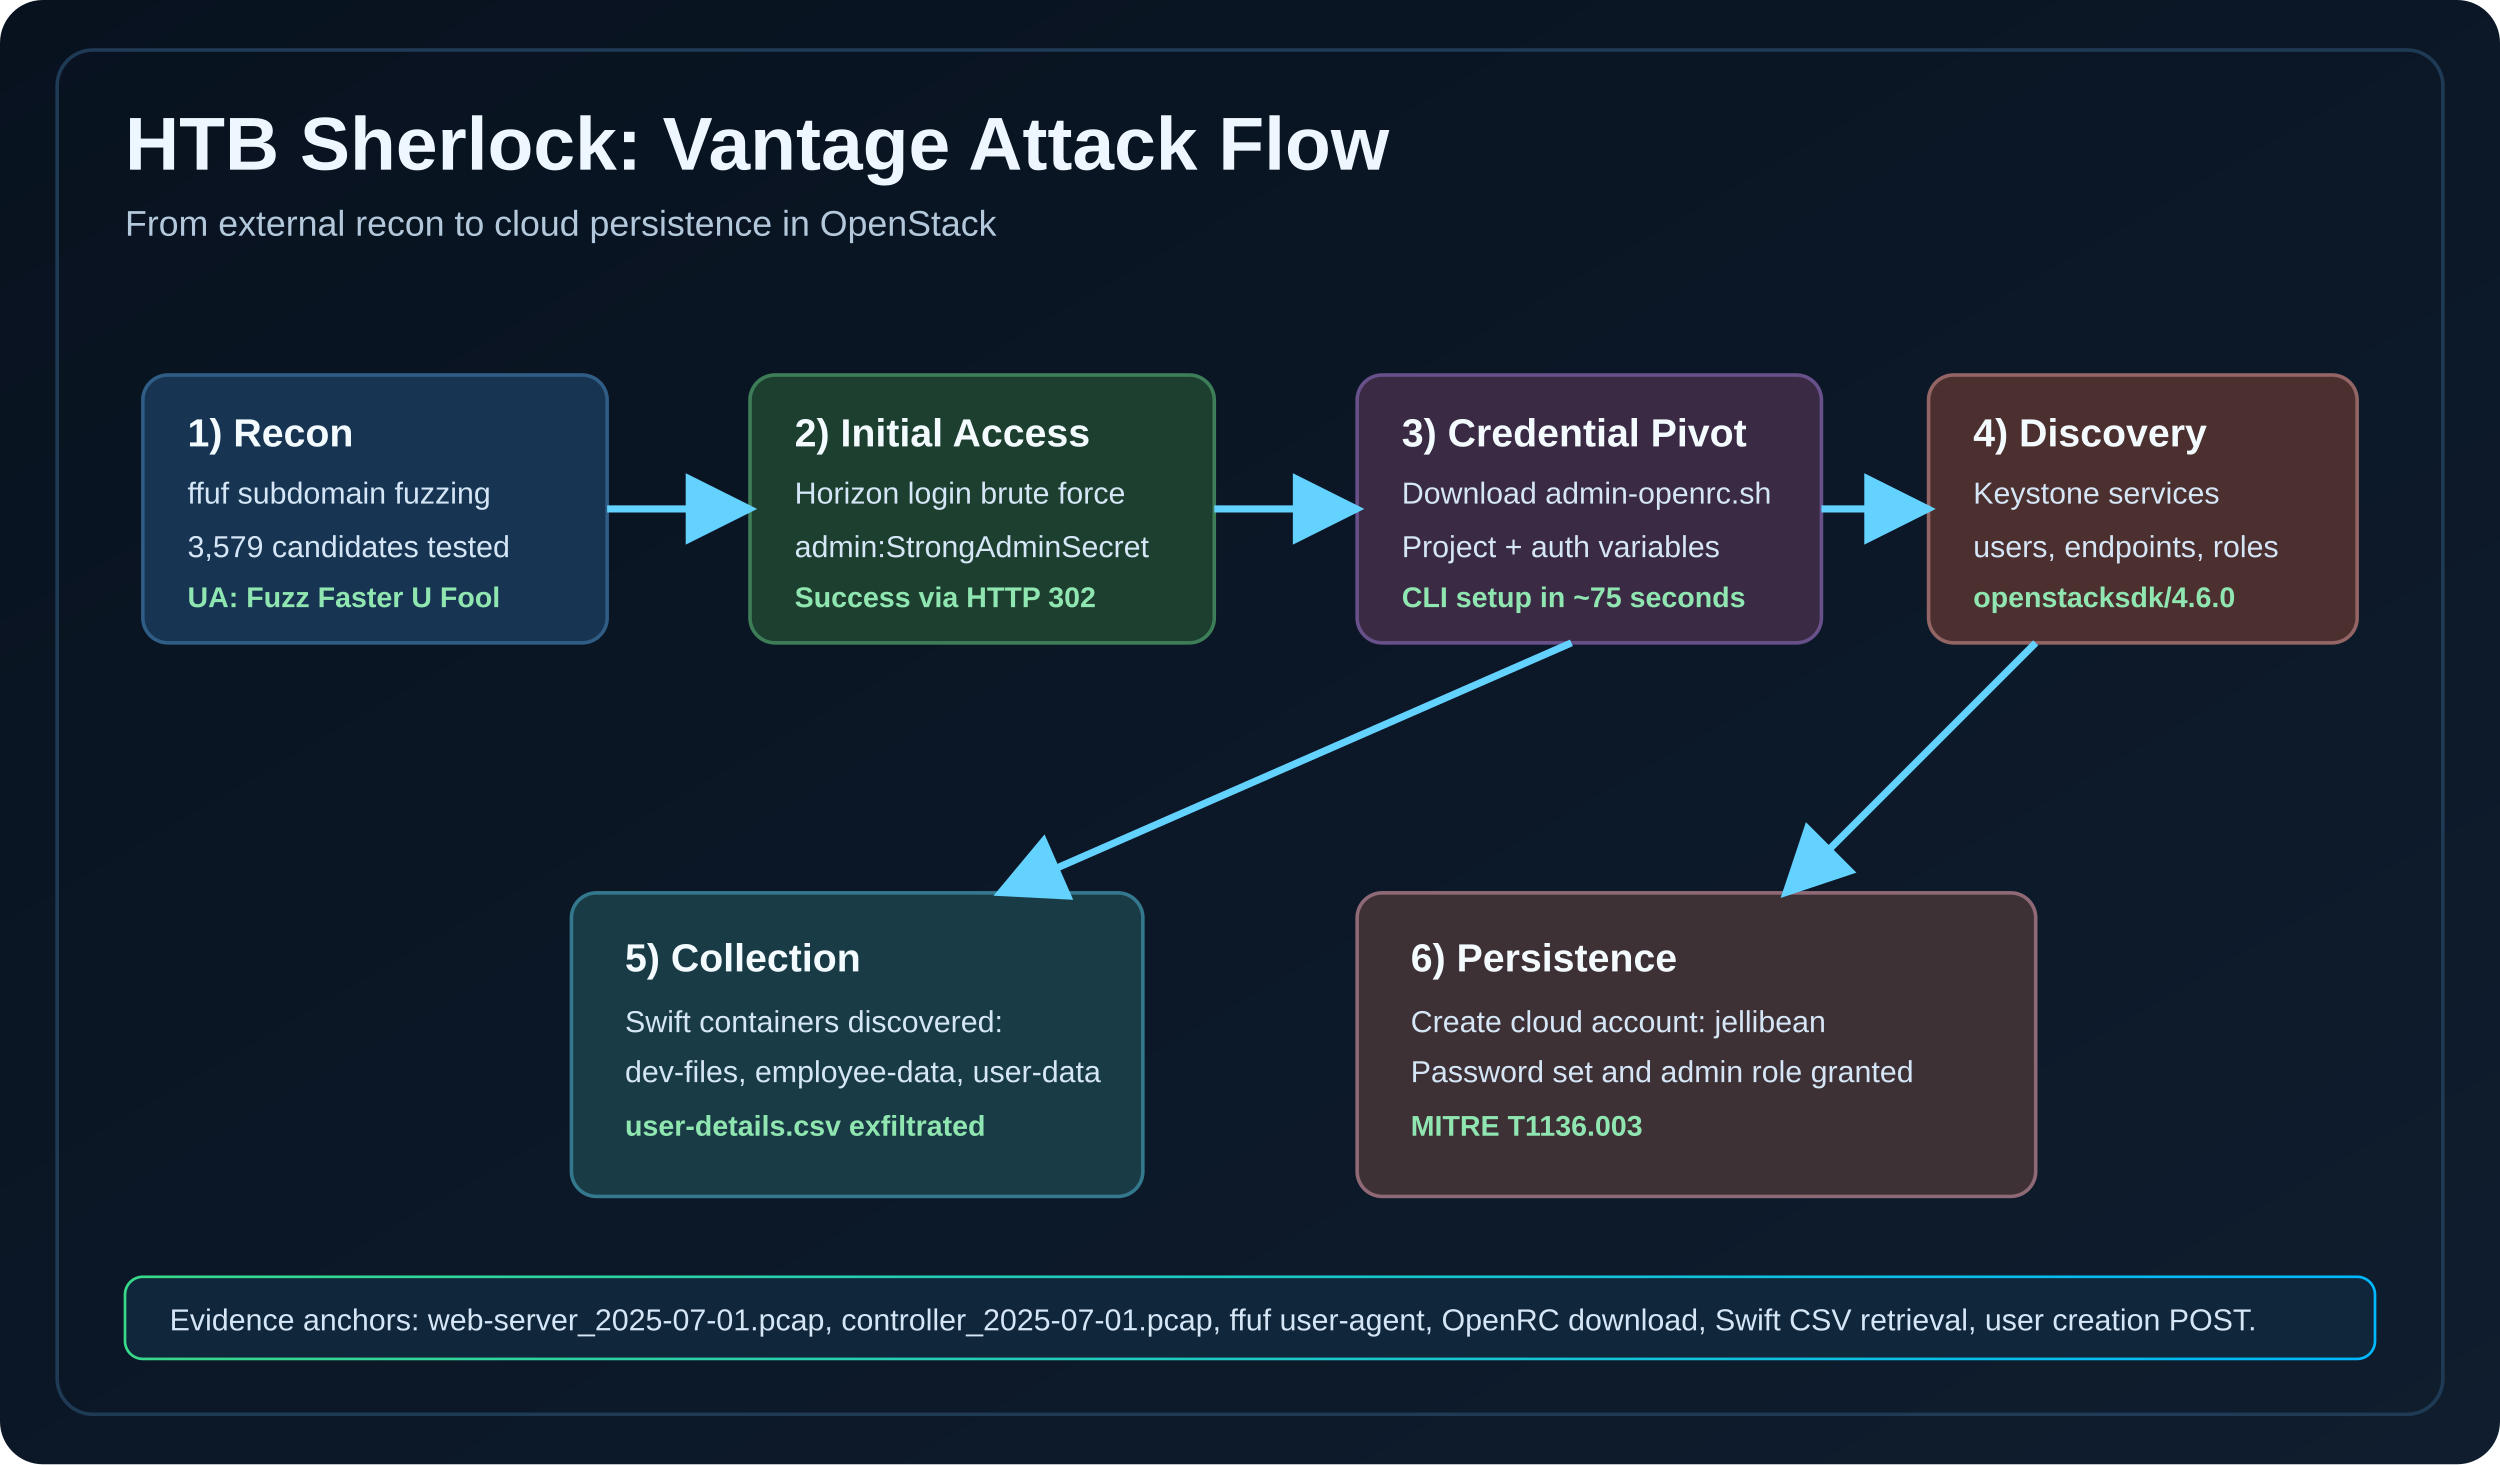
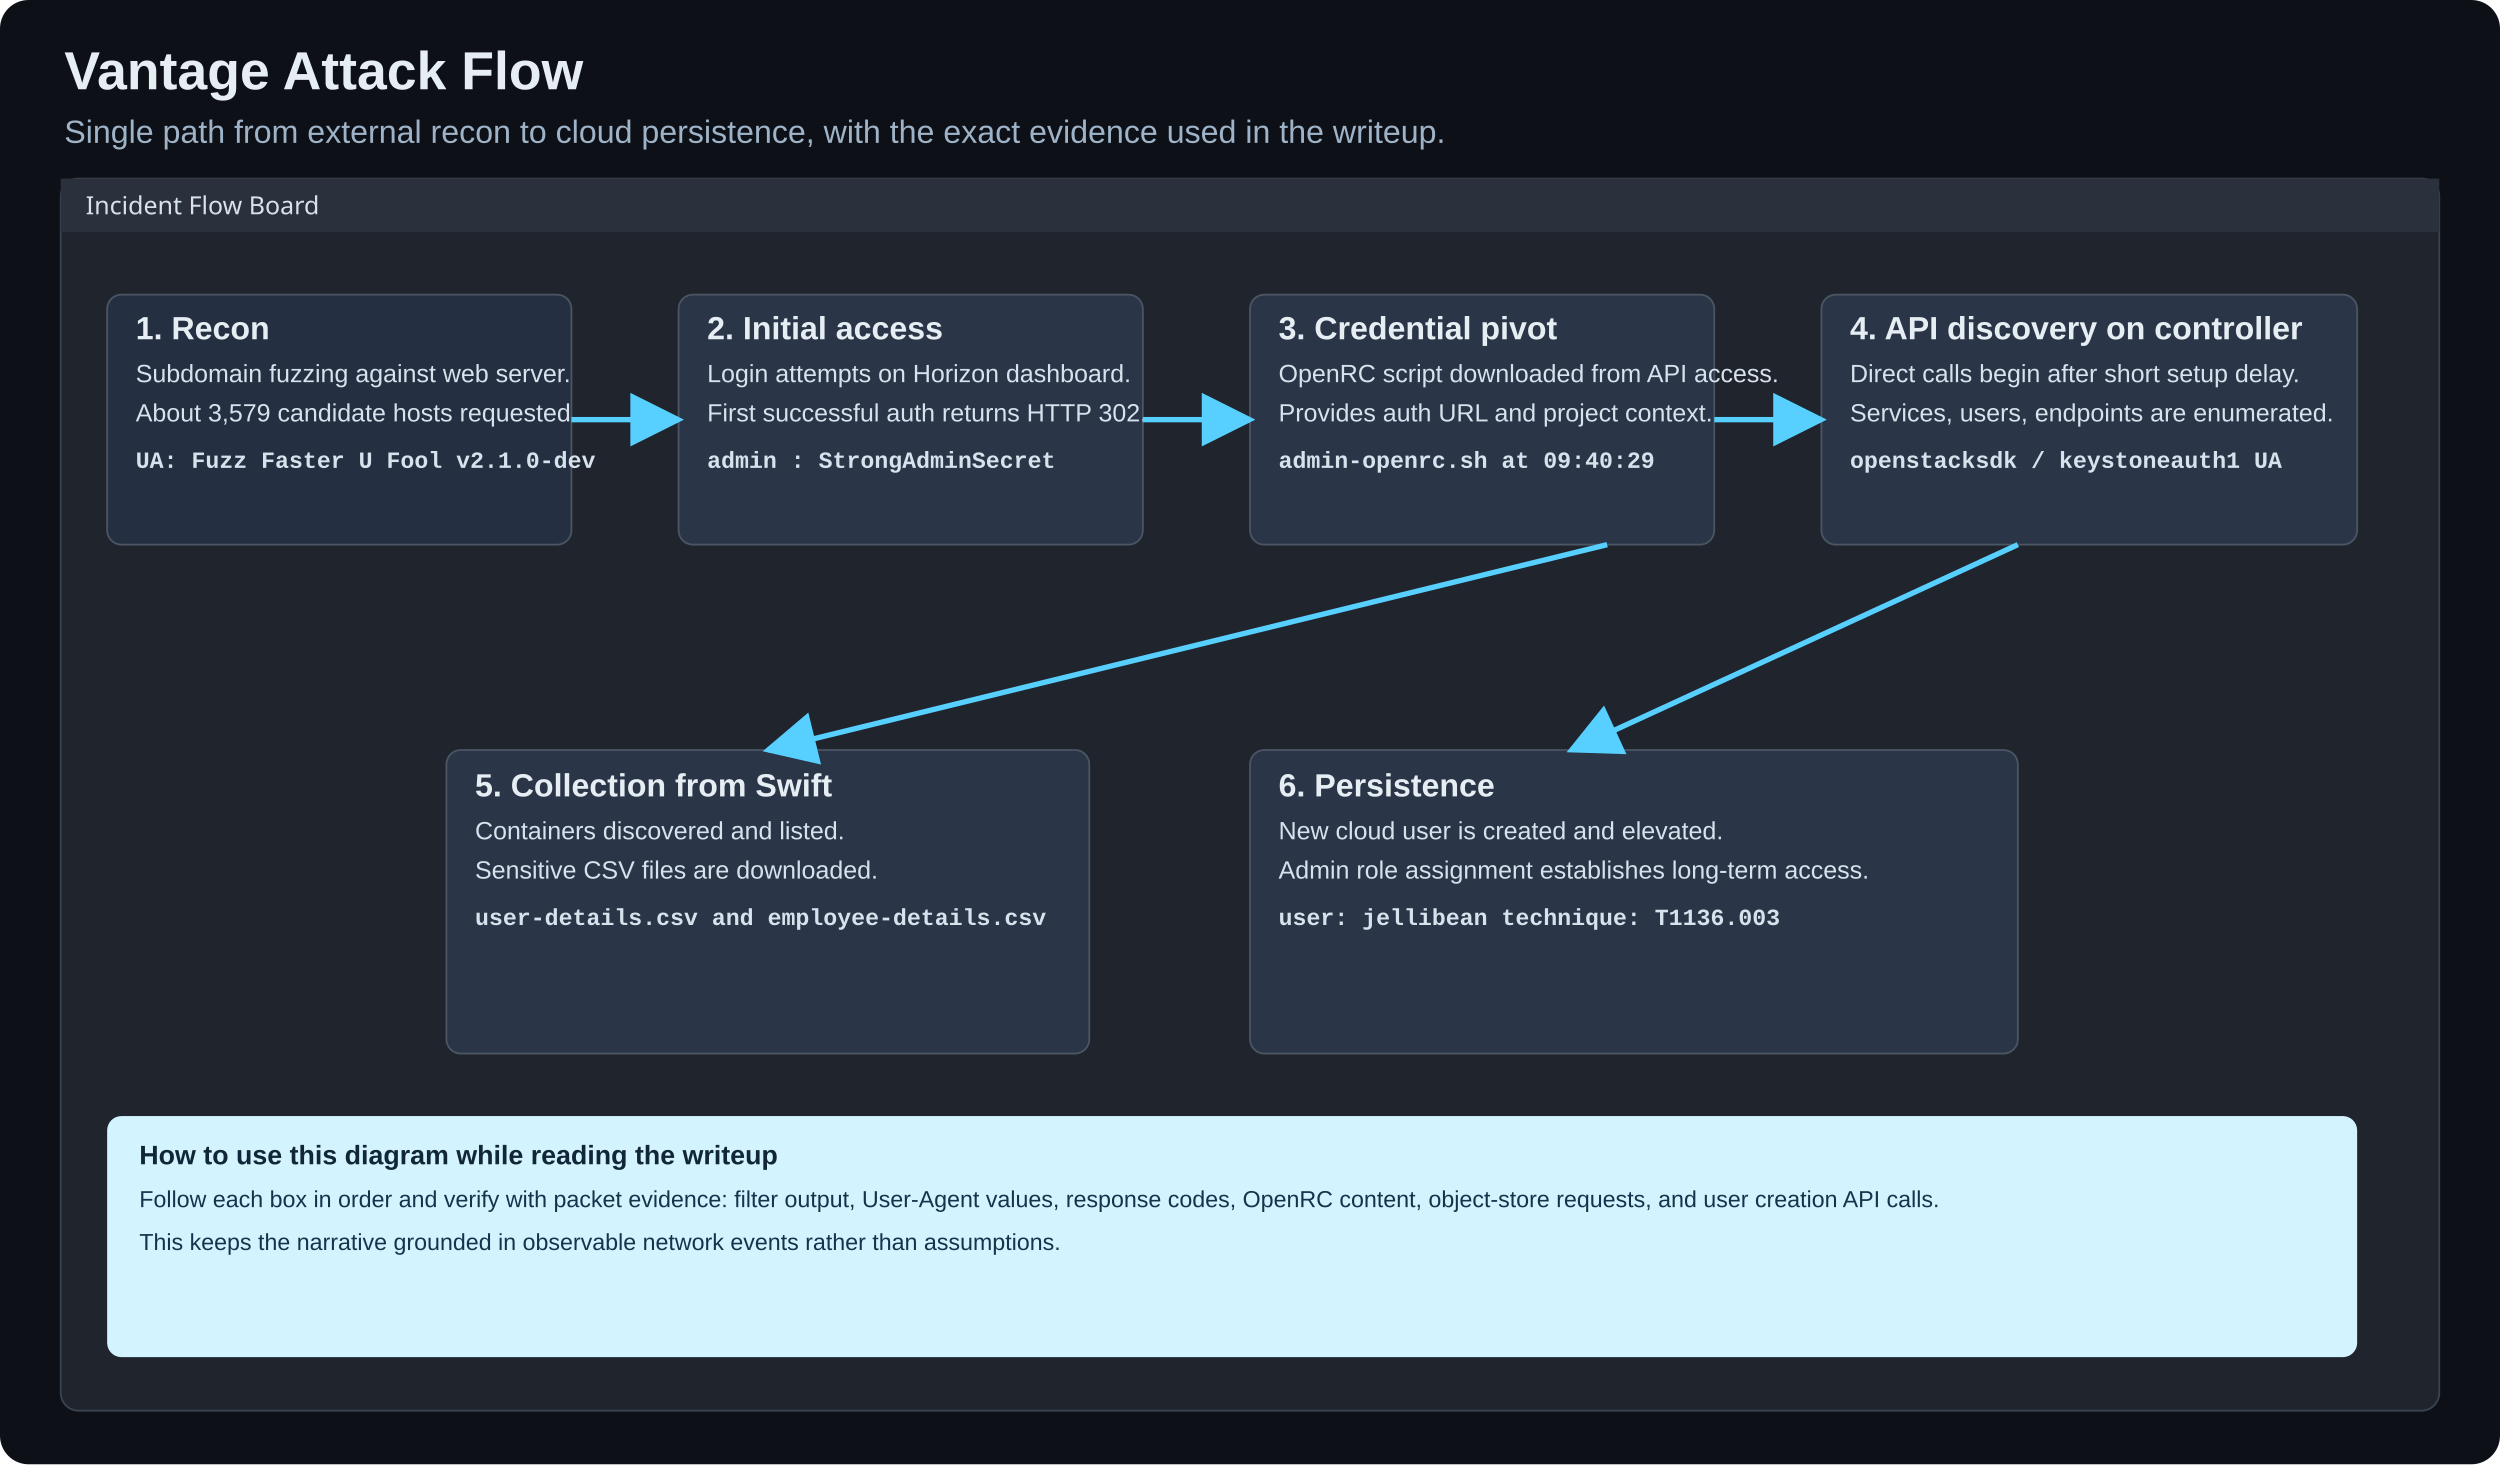
<svg xmlns="http://www.w3.org/2000/svg" width="1400" height="820" viewBox="0 0 1400 820" role="img" aria-labelledby="title desc">
  <defs>
-     <linearGradient id="bg" x1="0" y1="0" x2="1" y2="1">
-       <stop offset="0%" stop-color="#08121f" />
-       <stop offset="100%" stop-color="#0f1d2e" />
-     </linearGradient>
-     <linearGradient id="accent" x1="0" y1="0" x2="1" y2="0">
-       <stop offset="0%" stop-color="#39d98a" />
-       <stop offset="100%" stop-color="#00b8ff" />
-     </linearGradient>
    <marker id="arrow" markerWidth="10" markerHeight="10" refX="9" refY="5" orient="auto">
-       <path d="M0,0 L10,5 L0,10 Z" fill="#64d2ff" />
+       <path d="M0,0 L10,5 L0,10 Z" fill="#58d0ff" />
    </marker>
    <style>
-       .title { font: 700 42px 'Segoe UI', Arial, sans-serif; fill: #eef6ff; }
-       .subtitle { font: 400 20px 'Segoe UI', Arial, sans-serif; fill: #b4c8dc; }
-       .boxTitle { font: 700 22px 'Segoe UI', Arial, sans-serif; fill: #f4fbff; }
-       .boxText { font: 400 17px 'Segoe UI', Arial, sans-serif; fill: #d5e6f7; }
-       .small { font: 600 16px 'Segoe UI', Arial, sans-serif; fill: #90e6b0; }
+       .title { font: 700 30px 'Segoe UI', Arial, sans-serif; fill: #e6edf3; }
+       .sub { font: 500 18px 'Segoe UI', Arial, sans-serif; fill: #9fb3c8; }
+       .cardTitle { font: 700 18px 'Segoe UI', Arial, sans-serif; fill: #e6edf3; }
+       .cardText { font: 500 14px 'Segoe UI', Arial, sans-serif; fill: #d8e2ec; }
+       .mono { font: 600 13px 'Consolas', 'Courier New', monospace; fill: #d8e2ec; }
+       .noteT { font: 600 15px 'Segoe UI', Arial, sans-serif; fill: #12263a; }
+       .noteS { font: 500 13px 'Segoe UI', Arial, sans-serif; fill: #17334b; }
    </style>
  </defs>
-   <rect width="1400" height="820" fill="url(#bg)" rx="24" />
-   <rect x="32" y="28" width="1336" height="764" fill="none" stroke="#1f3a55" stroke-width="2" rx="20" />
-   <text x="70" y="95" class="title">HTB Sherlock: Vantage Attack Flow</text>
-   <text x="70" y="132" class="subtitle">From external recon to cloud persistence in OpenStack</text>
-   <rect x="80" y="210" width="260" height="150" rx="14" fill="#173552" stroke="#2f5d86" stroke-width="2" />
-   <text x="105" y="250" class="boxTitle">1) Recon</text>
-   <text x="105" y="282" class="boxText">ffuf subdomain fuzzing</text>
-   <text x="105" y="312" class="boxText">3,579 candidates tested</text>
-   <text x="105" y="340" class="small">UA: Fuzz Faster U Fool</text>
-   <rect x="420" y="210" width="260" height="150" rx="14" fill="#1d3f2f" stroke="#3d7e59" stroke-width="2" />
-   <text x="445" y="250" class="boxTitle">2) Initial Access</text>
-   <text x="445" y="282" class="boxText">Horizon login brute force</text>
-   <text x="445" y="312" class="boxText">admin:StrongAdminSecret</text>
-   <text x="445" y="340" class="small">Success via HTTP 302</text>
-   <rect x="760" y="210" width="260" height="150" rx="14" fill="#3a2a44" stroke="#68508a" stroke-width="2" />
-   <text x="785" y="250" class="boxTitle">3) Credential Pivot</text>
-   <text x="785" y="282" class="boxText">Download admin-openrc.sh</text>
-   <text x="785" y="312" class="boxText">Project + auth variables</text>
-   <text x="785" y="340" class="small">CLI setup in ~75 seconds</text>
-   <rect x="1080" y="210" width="240" height="150" rx="14" fill="#4c2f2f" stroke="#946565" stroke-width="2" />
-   <text x="1105" y="250" class="boxTitle">4) Discovery</text>
-   <text x="1105" y="282" class="boxText">Keystone services</text>
-   <text x="1105" y="312" class="boxText">users, endpoints, roles</text>
-   <text x="1105" y="340" class="small">openstacksdk/4.6.0</text>
-   <rect x="320" y="500" width="320" height="170" rx="14" fill="#193b45" stroke="#34788d" stroke-width="2" />
-   <text x="350" y="544" class="boxTitle">5) Collection</text>
-   <text x="350" y="578" class="boxText">Swift containers discovered:</text>
-   <text x="350" y="606" class="boxText">dev-files, employee-data, user-data</text>
-   <text x="350" y="636" class="small">user-details.csv exfiltrated</text>
-   <rect x="760" y="500" width="380" height="170" rx="14" fill="#3e3136" stroke="#8f6a76" stroke-width="2" />
-   <text x="790" y="544" class="boxTitle">6) Persistence</text>
-   <text x="790" y="578" class="boxText">Create cloud account: jellibean</text>
-   <text x="790" y="606" class="boxText">Password set and admin role granted</text>
-   <text x="790" y="636" class="small">MITRE T1136.003</text>
-   <line x1="340" y1="285" x2="420" y2="285" stroke="#64d2ff" stroke-width="4" marker-end="url(#arrow)" />
-   <line x1="680" y1="285" x2="760" y2="285" stroke="#64d2ff" stroke-width="4" marker-end="url(#arrow)" />
-   <line x1="1020" y1="285" x2="1080" y2="285" stroke="#64d2ff" stroke-width="4" marker-end="url(#arrow)" />
-   <line x1="1140" y1="360" x2="1000" y2="500" stroke="#64d2ff" stroke-width="4" marker-end="url(#arrow)" />
-   <line x1="880" y1="360" x2="560" y2="500" stroke="#64d2ff" stroke-width="4" marker-end="url(#arrow)" />
-   <rect x="70" y="715" width="1260" height="46" rx="10" fill="#10263a" stroke="url(#accent)" stroke-width="1.5" />
-   <text x="95" y="745" class="boxText">Evidence anchors: web-server_2025-07-01.pcap, controller_2025-07-01.pcap, ffuf user-agent, OpenRC download, Swift CSV retrieval, user creation POST.</text>
+   <rect width="1400" height="820" fill="#0d1117" rx="16" />
+   <text x="36" y="50" class="title">Vantage Attack Flow</text>
+   <text x="36" y="80" class="sub">Single path from external recon to cloud persistence, with the exact evidence used in the writeup.</text>
+   <rect x="34" y="100" width="1332" height="690" rx="10" fill="#1f242d" stroke="#3a4451" />
+   <rect x="34" y="100" width="1332" height="30" fill="#2b313c" />
+   <text x="48" y="120" style="font:500 14px 'Segoe UI'; fill:#d8e2ec;">Incident Flow Board</text>
+   <rect x="60" y="165" width="260" height="140" rx="8" fill="#243041" stroke="#4b5563" />
+   <text x="76" y="190" class="cardTitle">1. Recon</text>
+   <text x="76" y="214" class="cardText">Subdomain fuzzing against web server.</text>
+   <text x="76" y="236" class="cardText">About 3,579 candidate hosts requested.</text>
+   <text x="76" y="262" class="mono">UA: Fuzz Faster U Fool v2.1.0-dev</text>
+   <rect x="380" y="165" width="260" height="140" rx="8" fill="#2a3648" stroke="#4b5563" />
+   <text x="396" y="190" class="cardTitle">2. Initial access</text>
+   <text x="396" y="214" class="cardText">Login attempts on Horizon dashboard.</text>
+   <text x="396" y="236" class="cardText">First successful auth returns HTTP 302.</text>
+   <text x="396" y="262" class="mono">admin : StrongAdminSecret</text>
+   <rect x="700" y="165" width="260" height="140" rx="8" fill="#2a3648" stroke="#4b5563" />
+   <text x="716" y="190" class="cardTitle">3. Credential pivot</text>
+   <text x="716" y="214" class="cardText">OpenRC script downloaded from API access.</text>
+   <text x="716" y="236" class="cardText">Provides auth URL and project context.</text>
+   <text x="716" y="262" class="mono">admin-openrc.sh at 09:40:29</text>
+   <rect x="1020" y="165" width="300" height="140" rx="8" fill="#2a3648" stroke="#4b5563" />
+   <text x="1036" y="190" class="cardTitle">4. API discovery on controller</text>
+   <text x="1036" y="214" class="cardText">Direct calls begin after short setup delay.</text>
+   <text x="1036" y="236" class="cardText">Services, users, endpoints are enumerated.</text>
+   <text x="1036" y="262" class="mono">openstacksdk / keystoneauth1 UA</text>
+   <rect x="250" y="420" width="360" height="170" rx="8" fill="#2a3648" stroke="#4b5563" />
+   <text x="266" y="446" class="cardTitle">5. Collection from Swift</text>
+   <text x="266" y="470" class="cardText">Containers discovered and listed.</text>
+   <text x="266" y="492" class="cardText">Sensitive CSV files are downloaded.</text>
+   <text x="266" y="518" class="mono">user-details.csv and employee-details.csv</text>
+   <rect x="700" y="420" width="430" height="170" rx="8" fill="#2a3648" stroke="#4b5563" />
+   <text x="716" y="446" class="cardTitle">6. Persistence</text>
+   <text x="716" y="470" class="cardText">New cloud user is created and elevated.</text>
+   <text x="716" y="492" class="cardText">Admin role assignment establishes long-term access.</text>
+   <text x="716" y="518" class="mono">user: jellibean   technique: T1136.003</text>
+   <line x1="320" y1="235" x2="380" y2="235" stroke="#58d0ff" stroke-width="3" marker-end="url(#arrow)" />
+   <line x1="640" y1="235" x2="700" y2="235" stroke="#58d0ff" stroke-width="3" marker-end="url(#arrow)" />
+   <line x1="960" y1="235" x2="1020" y2="235" stroke="#58d0ff" stroke-width="3" marker-end="url(#arrow)" />
+   <line x1="1130" y1="305" x2="880" y2="420" stroke="#58d0ff" stroke-width="3" marker-end="url(#arrow)" />
+   <line x1="900" y1="305" x2="430" y2="420" stroke="#58d0ff" stroke-width="3" marker-end="url(#arrow)" />
+   <rect x="60" y="625" width="1260" height="135" rx="8" fill="#d3f4ff" />
+   <text x="78" y="652" class="noteT">How to use this diagram while reading the writeup</text>
+   <text x="78" y="676" class="noteS">Follow each box in order and verify with packet evidence: filter output, User-Agent values, response codes, OpenRC content, object-store requests, and user creation API calls.</text>
+   <text x="78" y="700" class="noteS">This keeps the narrative grounded in observable network events rather than assumptions.</text>
</svg>
